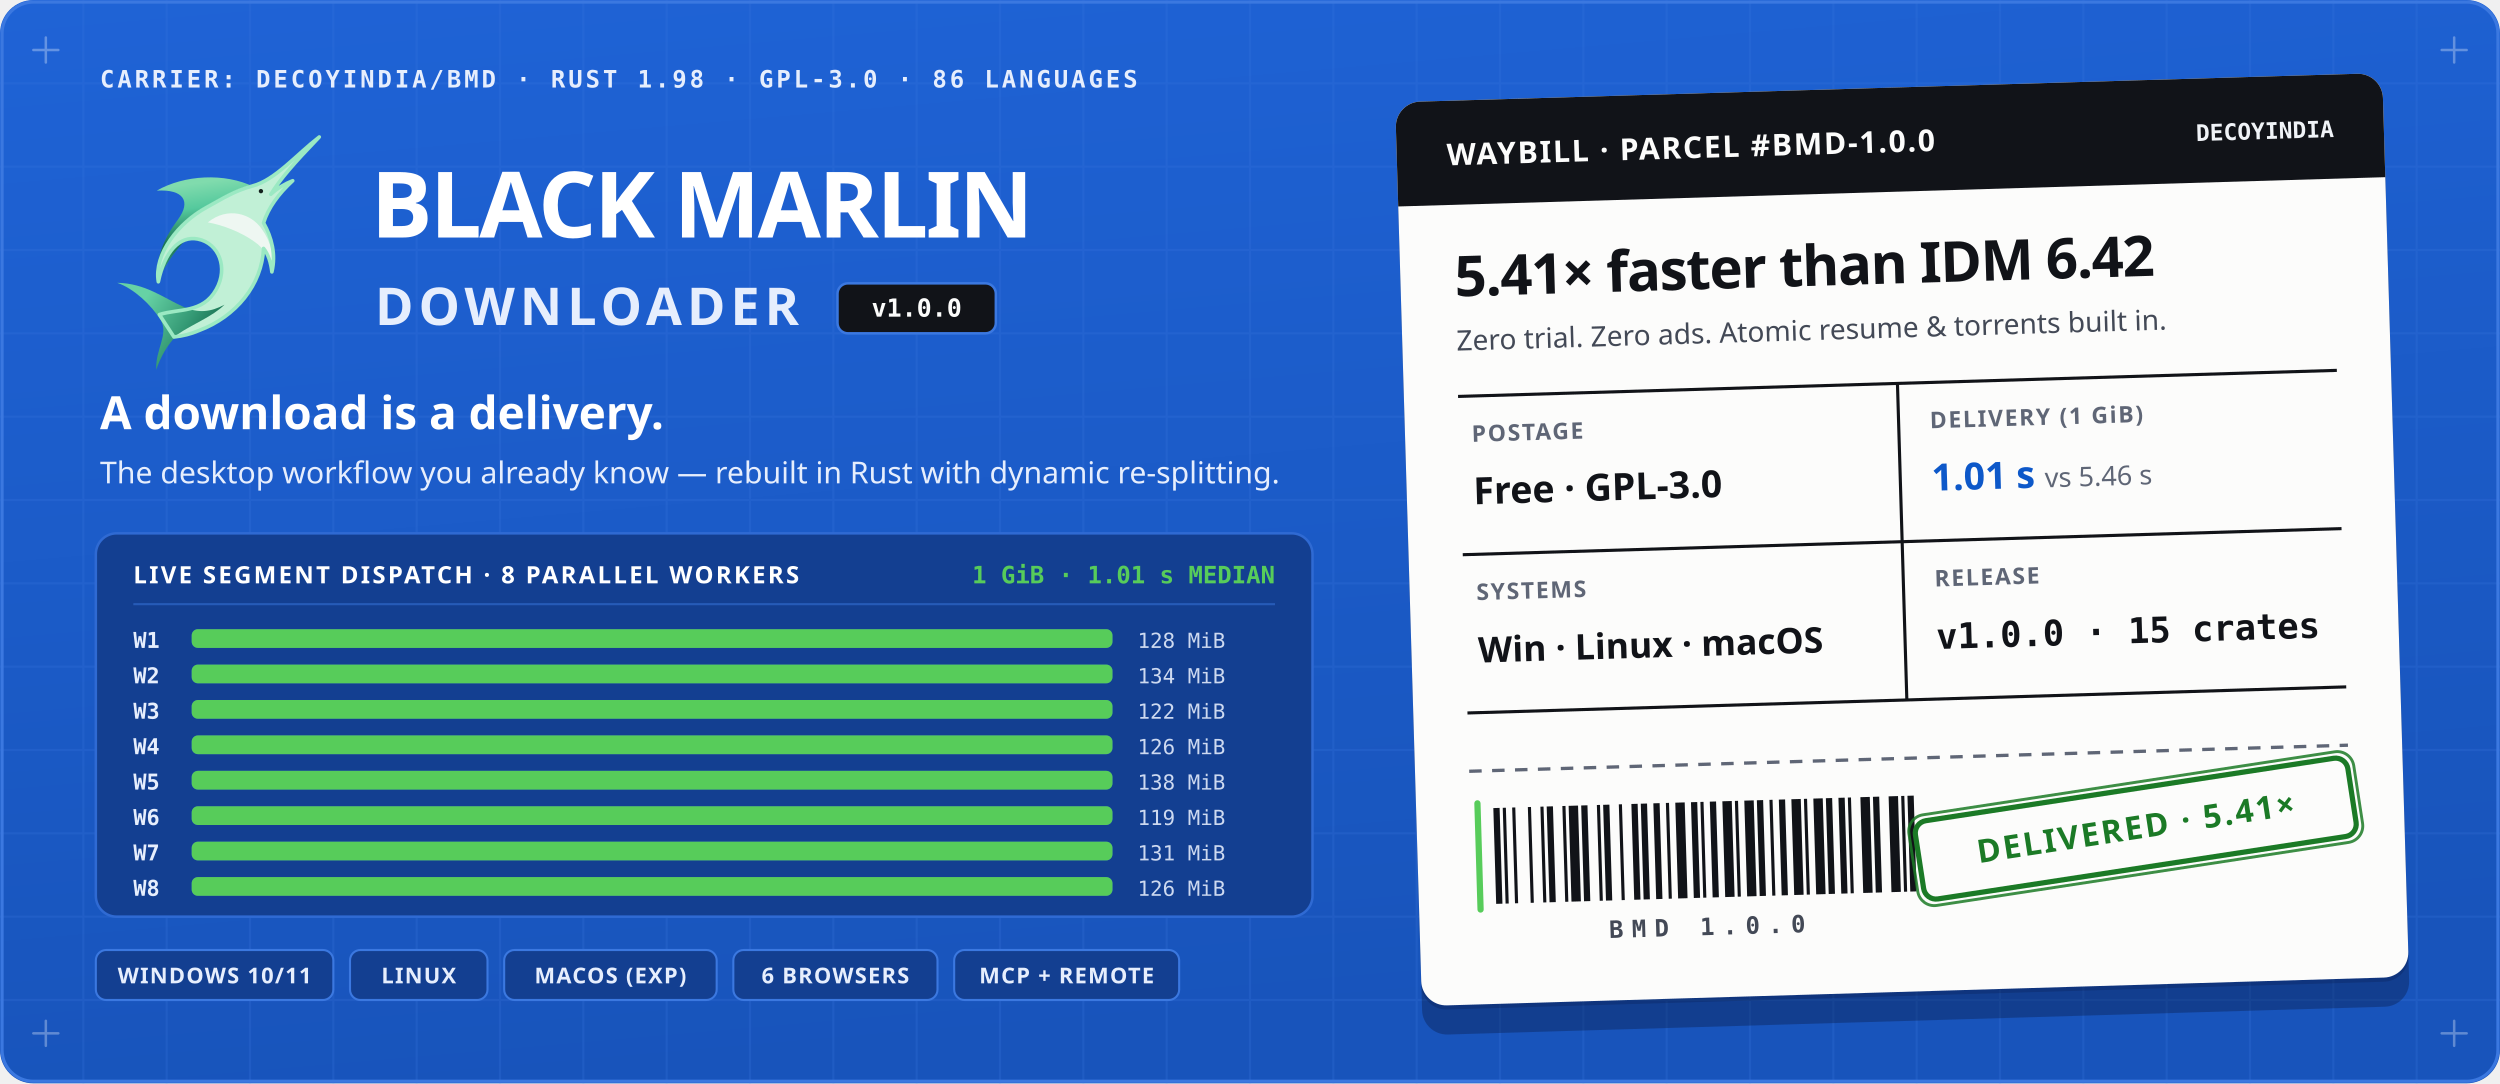
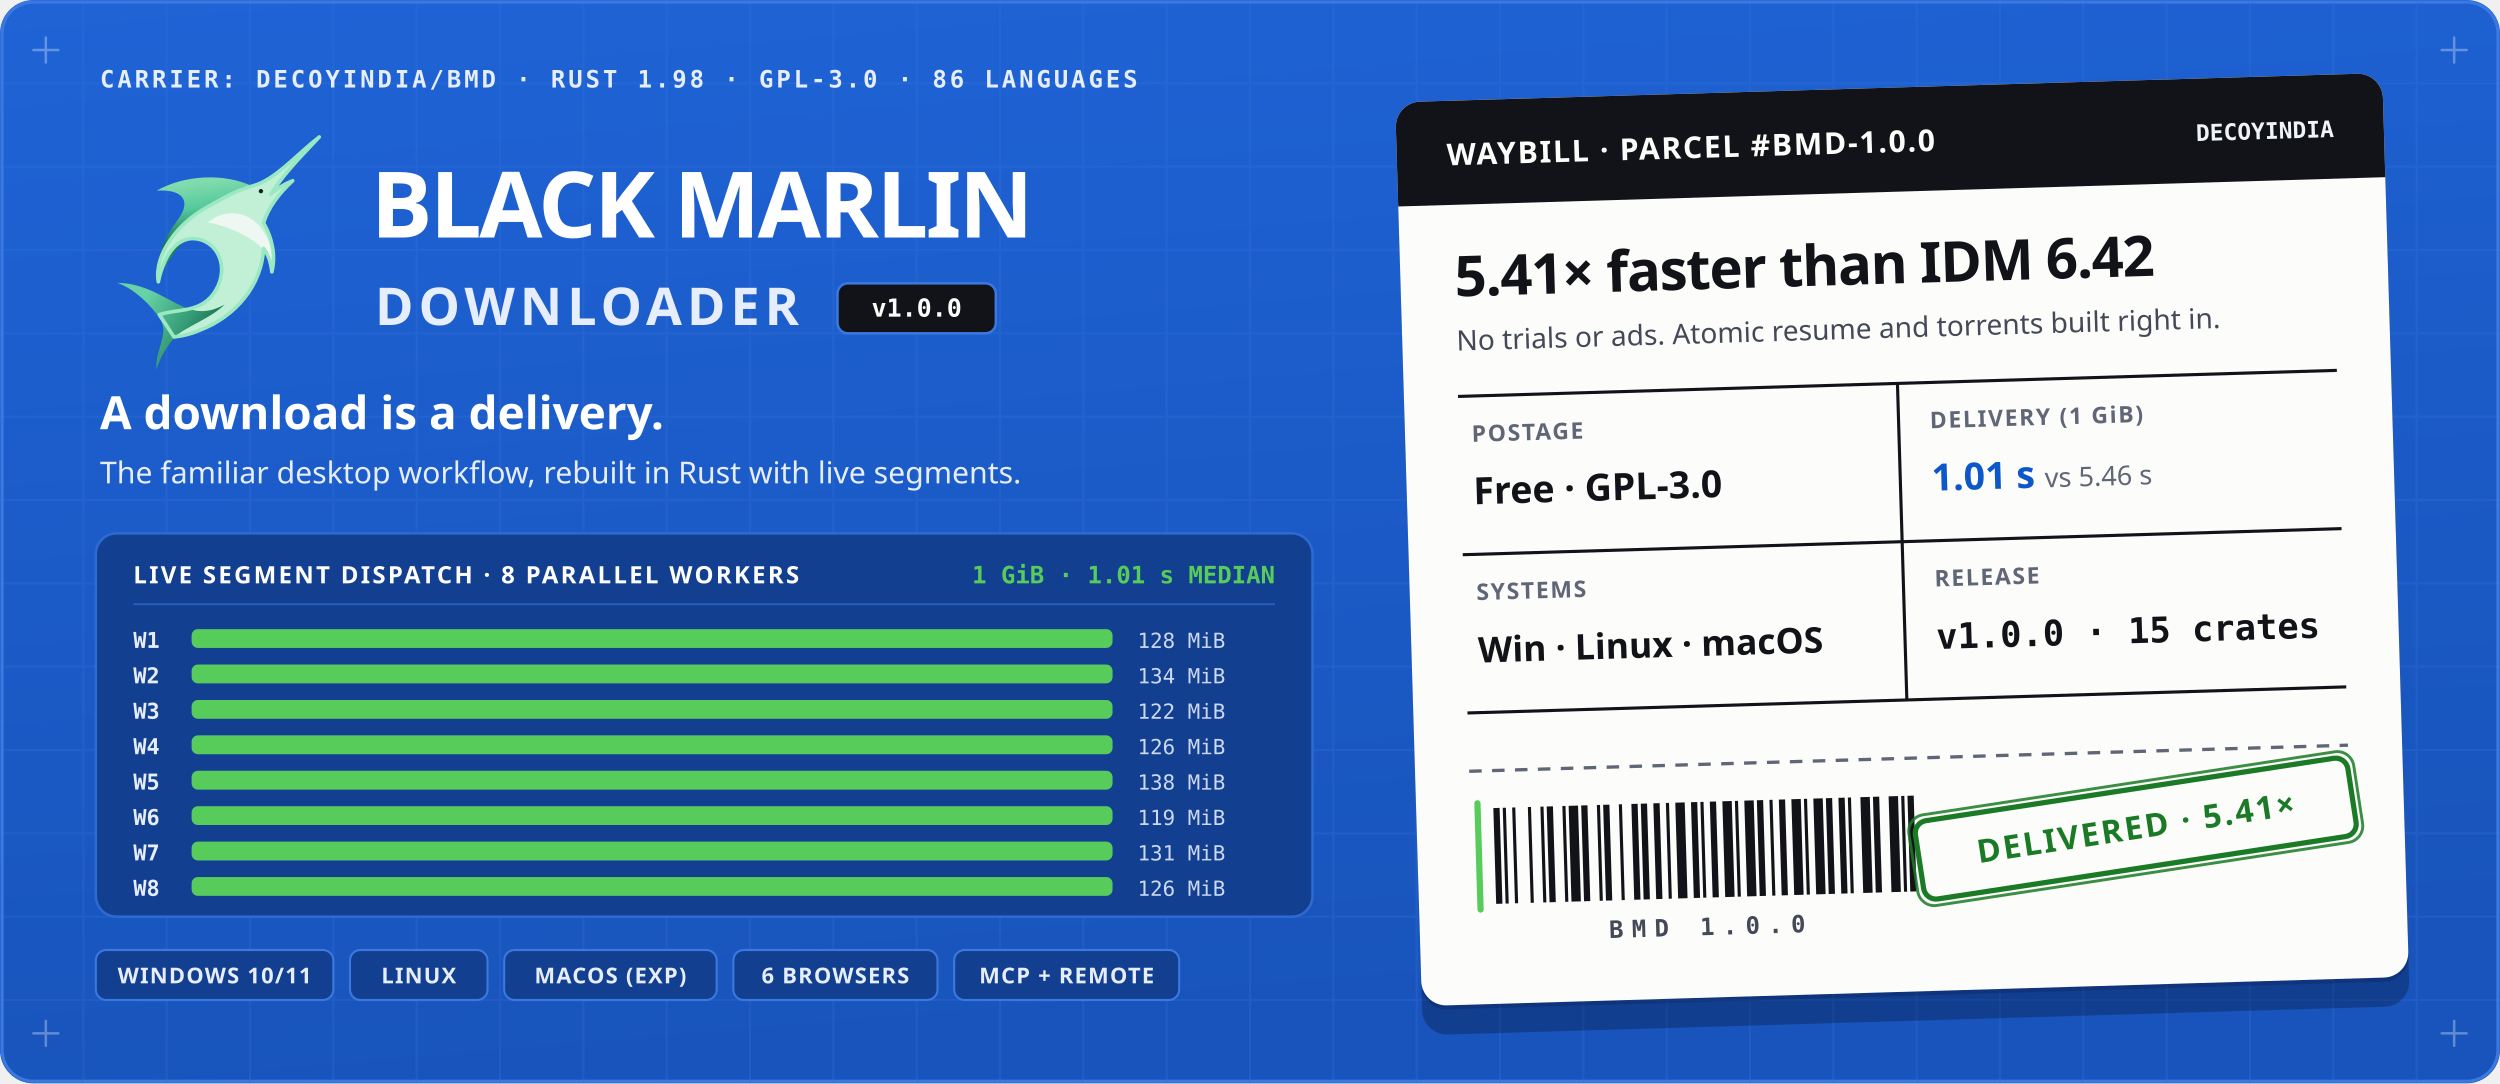
<svg xmlns="http://www.w3.org/2000/svg" viewBox="0 0 1200 520" width="1200" height="520" role="img" aria-labelledby="svg-title svg-desc">
  <defs>
    <linearGradient id="hero-light-bg" x1="0" y1="0" x2="0.2" y2="1">
      <stop offset="0%" stop-color="#1f63d6" />
      <stop offset="100%" stop-color="#1854bb" />
    </linearGradient>
    <linearGradient id="hero-light-dorsal" x1="161" y1="110" x2="185" y2="269" gradientUnits="userSpaceOnUse">
      <stop stop-color="#80dbad" />
      <stop offset=".29" stop-color="#55c99d" />
      <stop offset=".67" stop-color="#187052" />
      <stop offset="1" stop-color="#369d77" />
    </linearGradient>
    <linearGradient id="hero-light-tail" x1="81" y1="358" x2="204" y2="438" gradientUnits="userSpaceOnUse">
      <stop stop-color="#66d2a5" />
      <stop offset=".63" stop-color="#359a75" />
      <stop offset="1" stop-color="#187052" />
    </linearGradient>
    <clipPath id="hero-light-wb-clip">
      <rect x="676" y="42" width="474" height="434" rx="12" />
    </clipPath>
  </defs>
  <style>
    .t-disp { font-family: 'Space Grotesk', 'Segoe UI', system-ui, -apple-system, sans-serif; }
    .t-body { font-family: 'IBM Plex Sans', 'Segoe UI', system-ui, -apple-system, sans-serif; }
    .t-mono { font-family: 'IBM Plex Mono', 'Cascadia Mono', Consolas, ui-monospace, monospace; font-variant-numeric: tabular-nums; }
    .tnum { font-variant-numeric: tabular-nums; }

    .marlin-draw {
      stroke-dasharray: 1850;
      stroke-dashoffset: 0;
      animation: draw-marlin 1.8s ease-out 1;
    }
    .marlin-fill {
      animation: fill-marlin 1.8s ease-out 1;
    }
    .stamp-pop {
      transform-box: fill-box;
      transform-origin: center;
      animation: stamp-land 7.5s cubic-bezier(.2,.9,.3,1) infinite;
    }
    .scan-beam {
      animation: scan-glide 7.5s ease-in-out infinite;
    }
    @keyframes draw-marlin {
      0% { stroke-dashoffset: 1850; opacity: 1; }
      65% { stroke-dashoffset: 0; opacity: 1; }
      100% { stroke-dashoffset: 0; opacity: 0; }
    }
    @keyframes fill-marlin {
      0%, 45% { opacity: 0.12; }
      85%, 100% { opacity: 1; }
    }
    @keyframes stamp-land {
      0%, 48% { opacity: 0; transform: scale(1.28) rotate(-7deg); }
      54%, 92% { opacity: 1; transform: scale(1) rotate(-7deg); }
      98%, 100% { opacity: 0; transform: scale(1) rotate(-7deg); }
    }
    @keyframes scan-glide {
      0%, 44% { transform: translateX(0px); opacity: 0; }
      48% { opacity: 0.85; }
      66% { transform: translateX(200px); opacity: 0.85; }
      70%, 100% { transform: translateX(200px); opacity: 0; }
    }
    @keyframes seg0 { 0%, 8% { transform: scaleX(0.02); } 51%, 92% { transform: scaleX(1); } 100% { transform: scaleX(0.02); } }
    .seg-0 { transform-box: fill-box; transform-origin: left center; animation: seg0 7.5s cubic-bezier(.22,.8,.36,1) infinite; }
@keyframes seg1 { 0%, 13% { transform: scaleX(0.02); } 52%, 92% { transform: scaleX(1); } 100% { transform: scaleX(0.02); } }
    .seg-1 { transform-box: fill-box; transform-origin: left center; animation: seg1 7.5s cubic-bezier(.22,.8,.36,1) infinite; }
@keyframes seg2 { 0%, 10% { transform: scaleX(0.02); } 58%, 92% { transform: scaleX(1); } 100% { transform: scaleX(0.02); } }
    .seg-2 { transform-box: fill-box; transform-origin: left center; animation: seg2 7.5s cubic-bezier(.22,.8,.36,1) infinite; }
@keyframes seg3 { 0%, 15% { transform: scaleX(0.02); } 57%, 92% { transform: scaleX(1); } 100% { transform: scaleX(0.02); } }
    .seg-3 { transform-box: fill-box; transform-origin: left center; animation: seg3 7.5s cubic-bezier(.22,.8,.36,1) infinite; }
@keyframes seg4 { 0%, 12% { transform: scaleX(0.02); } 49%, 92% { transform: scaleX(1); } 100% { transform: scaleX(0.02); } }
    .seg-4 { transform-box: fill-box; transform-origin: left center; animation: seg4 7.5s cubic-bezier(.22,.8,.36,1) infinite; }
@keyframes seg5 { 0%, 16% { transform: scaleX(0.02); } 62%, 92% { transform: scaleX(1); } 100% { transform: scaleX(0.02); } }
    .seg-5 { transform-box: fill-box; transform-origin: left center; animation: seg5 7.5s cubic-bezier(.22,.8,.36,1) infinite; }
@keyframes seg6 { 0%, 14% { transform: scaleX(0.02); } 54%, 92% { transform: scaleX(1); } 100% { transform: scaleX(0.02); } }
    .seg-6 { transform-box: fill-box; transform-origin: left center; animation: seg6 7.5s cubic-bezier(.22,.8,.36,1) infinite; }
@keyframes seg7 { 0%, 18% { transform: scaleX(0.02); } 63%, 92% { transform: scaleX(1); } 100% { transform: scaleX(0.02); } }
    .seg-7 { transform-box: fill-box; transform-origin: left center; animation: seg7 7.5s cubic-bezier(.22,.8,.36,1) infinite; }
    @media (prefers-reduced-motion: reduce) {
      .marlin-draw { animation: none; opacity: 0; }
      .marlin-fill, .stamp-pop, .seg-fill { animation: none !important; opacity: 1 !important; transform: none !important; }
      .stamp-pop { transform: rotate(-7deg) !important; }
      .scan-beam { animation: none; opacity: 0; }
    }
  </style>
  <rect width="1200" height="520" rx="16" fill="url(#hero-light-bg)" />
  <path d="M40 0v520M80 0v520M120 0v520M160 0v520M200 0v520M240 0v520M280 0v520M320 0v520M360 0v520M400 0v520M440 0v520M480 0v520M520 0v520M560 0v520M600 0v520M640 0v520M680 0v520M720 0v520M760 0v520M800 0v520M840 0v520M880 0v520M920 0v520M960 0v520M1000 0v520M1040 0v520M1080 0v520M1120 0v520M1160 0v520M0 40h1200M0 80h1200M0 120h1200M0 160h1200M0 200h1200M0 240h1200M0 280h1200M0 320h1200M0 360h1200M0 400h1200M0 440h1200M0 480h1200" stroke="#3b78e0" stroke-width="1" stroke-opacity="0.22" />
  <path d="M16 24h12M22 18v12M1172 24h12M1178 18v12M16 496h12M22 490v12M1172 496h12M1178 490v12" stroke="#e6eefd" stroke-width="1.2" stroke-opacity="0.35" stroke-linecap="round" />
  <rect x="1" y="1" width="1198" height="518" rx="15" fill="none" stroke="#3b78e0" stroke-width="1.5" />
  <text x="48" y="42" fill="#e6eefd" font-size="11.5" font-weight="600" letter-spacing="1.4" class="t-mono">CARRIER: DECOYINDIA/BMD  ·  RUST 1.98  ·  GPL-3.0  ·  86 LANGUAGES</text>
  <g transform="translate(44 62) scale(0.25)">
    <g class="marlin-fill">
      <path fill="url(#hero-light-dorsal)" d="M125 118C177 88 255 83 312 111C238 158 155 217 128 293C120 252 139 209 166 173C191 139 177 115 125 118Z" />
      <path fill="#c1f0d6" stroke="#187052" stroke-width="5" stroke-opacity=".72" stroke-linejoin="round" paint-order="stroke" d="M437 15C387 67 362 96 344 125C357 113 371 105 386 99C359 124 339 151 330 180C346 208 354 241 346 274C344 256 339 240 330 229C327 298 278 360 205 387C191 393 176 397 158 399L130 356C167 344 213 354 239 308C263 266 244 219 204 211C169 204 140 235 128 293C119 240 167 179 221 150C252 133 273 119 309 109C352 98 394 48 437 15Z" />
      <path fill="#eef7f2" d="M223 179C261 148 306 162 326 191C344 215 351 244 346 274C343 248 332 229 311 215C287 198 252 184 223 179Z" />
      <path fill="url(#hero-light-tail)" d="M49 295C103 296 136 323 176 341C205 354 229 351 255 337C232 360 194 374 165 394C145 414 132 438 124 462C122 423 148 395 133 367C114 337 81 306 49 295Z" />
      <circle cx="325" cy="119" r="4.2" fill="#14211d" />
    </g>
    <path class="marlin-draw" fill="none" stroke="#9be9c3" stroke-width="7" stroke-linecap="round" stroke-linejoin="round" d="M437 15C387 67 362 96 344 125C357 113 371 105 386 99C359 124 339 151 330 180C346 208 354 241 346 274C344 256 339 240 330 229C327 298 278 360 205 387C191 393 176 397 158 399L130 356C167 344 213 354 239 308C263 266 244 219 204 211C169 204 140 235 128 293C119 240 167 179 221 150C252 133 273 119 309 109C352 98 394 48 437 15Z" />
  </g>
  <text x="178" y="114" fill="#ffffff" font-size="44" font-weight="800" letter-spacing="-1.2" class="t-disp">BLACK MARLIN</text>
  <text x="180" y="156" fill="#e6eefd" font-size="25" font-weight="700" letter-spacing="2.4" class="t-disp">DOWNLOADER</text>
  <rect x="402" y="136" width="76" height="24" rx="5" fill="#111318" stroke="#3b78e0" stroke-width="1.2" />
  <text x="440" y="152" text-anchor="middle" fill="#fcfcfb" font-size="12" font-weight="800" class="t-mono">v1.0.0</text>
  <text x="48" y="206" fill="#ffffff" font-size="22" font-weight="700" class="t-disp">A download is a delivery.</text>
-   <text x="48" y="232" fill="#e6eefd" font-size="14.5" class="t-body">The desktop workflow you already know — rebuilt in Rust with dynamic re-splitting.</text>
+   <text x="48" y="232" fill="#e6eefd" font-size="14.5" class="t-body">The familiar desktop workflow, rebuilt in Rust with live segments.</text>
  <rect x="46" y="256" width="584" height="184" rx="10" fill="#133f91" stroke="#2f6ad3" stroke-width="1.2" />
  <text x="64" y="280" fill="#ffffff" font-size="11.5" font-weight="700" letter-spacing="1.1" class="t-disp">LIVE SEGMENT DISPATCH  ·  8 PARALLEL WORKERS</text>
  <text x="612" y="280" text-anchor="end" fill="#57cc5a" font-size="11.5" font-weight="700" class="t-mono">1 GiB  ·  1.01 s MEDIAN</text>
  <line x1="64" y1="290" x2="612" y2="290" stroke="#3b78e0" stroke-opacity="0.5" stroke-width="1" />
  <text x="64" y="311" fill="#e6eefd" font-size="10.5" font-weight="600" class="t-mono">W1</text>
  <rect x="92" y="302" width="442" height="9" rx="3" fill="#3b78e0" fill-opacity="0.45" />
  <rect class="seg-fill seg-0" x="92" y="302" width="442" height="9" rx="3" fill="#57cc5a" />
  <text x="546" y="311" fill="#e6eefd" font-size="10" class="t-mono" opacity="0.88">128 MiB</text>
  <text x="64" y="328" fill="#e6eefd" font-size="10.5" font-weight="600" class="t-mono">W2</text>
  <rect x="92" y="319" width="442" height="9" rx="3" fill="#3b78e0" fill-opacity="0.45" />
  <rect class="seg-fill seg-1" x="92" y="319" width="442" height="9" rx="3" fill="#57cc5a" />
  <text x="546" y="328" fill="#e6eefd" font-size="10" class="t-mono" opacity="0.88">134 MiB</text>
  <text x="64" y="345" fill="#e6eefd" font-size="10.5" font-weight="600" class="t-mono">W3</text>
  <rect x="92" y="336" width="442" height="9" rx="3" fill="#3b78e0" fill-opacity="0.45" />
  <rect class="seg-fill seg-2" x="92" y="336" width="442" height="9" rx="3" fill="#57cc5a" />
  <text x="546" y="345" fill="#e6eefd" font-size="10" class="t-mono" opacity="0.88">122 MiB</text>
  <text x="64" y="362" fill="#e6eefd" font-size="10.5" font-weight="600" class="t-mono">W4</text>
  <rect x="92" y="353" width="442" height="9" rx="3" fill="#3b78e0" fill-opacity="0.45" />
  <rect class="seg-fill seg-3" x="92" y="353" width="442" height="9" rx="3" fill="#57cc5a" />
  <text x="546" y="362" fill="#e6eefd" font-size="10" class="t-mono" opacity="0.88">126 MiB</text>
  <text x="64" y="379" fill="#e6eefd" font-size="10.5" font-weight="600" class="t-mono">W5</text>
  <rect x="92" y="370" width="442" height="9" rx="3" fill="#3b78e0" fill-opacity="0.45" />
  <rect class="seg-fill seg-4" x="92" y="370" width="442" height="9" rx="3" fill="#57cc5a" />
  <text x="546" y="379" fill="#e6eefd" font-size="10" class="t-mono" opacity="0.88">138 MiB</text>
  <text x="64" y="396" fill="#e6eefd" font-size="10.5" font-weight="600" class="t-mono">W6</text>
  <rect x="92" y="387" width="442" height="9" rx="3" fill="#3b78e0" fill-opacity="0.45" />
  <rect class="seg-fill seg-5" x="92" y="387" width="442" height="9" rx="3" fill="#57cc5a" />
  <text x="546" y="396" fill="#e6eefd" font-size="10" class="t-mono" opacity="0.88">119 MiB</text>
  <text x="64" y="413" fill="#e6eefd" font-size="10.5" font-weight="600" class="t-mono">W7</text>
  <rect x="92" y="404" width="442" height="9" rx="3" fill="#3b78e0" fill-opacity="0.45" />
  <rect class="seg-fill seg-6" x="92" y="404" width="442" height="9" rx="3" fill="#57cc5a" />
  <text x="546" y="413" fill="#e6eefd" font-size="10" class="t-mono" opacity="0.88">131 MiB</text>
  <text x="64" y="430" fill="#e6eefd" font-size="10.5" font-weight="600" class="t-mono">W8</text>
  <rect x="92" y="421" width="442" height="9" rx="3" fill="#3b78e0" fill-opacity="0.45" />
  <rect class="seg-fill seg-7" x="92" y="421" width="442" height="9" rx="3" fill="#57cc5a" />
  <text x="546" y="430" fill="#e6eefd" font-size="10" class="t-mono" opacity="0.88">126 MiB</text>
  <rect x="46" y="456" width="114" height="24" rx="5" fill="#133f91" stroke="#3b78e0" stroke-width="1" />
  <text x="103.0" y="472" text-anchor="middle" fill="#e6eefd" font-size="10.5" font-weight="700" letter-spacing="0.6" class="t-disp">WINDOWS 10/11</text>
  <rect x="168" y="456" width="66" height="24" rx="5" fill="#133f91" stroke="#3b78e0" stroke-width="1" />
  <text x="201.0" y="472" text-anchor="middle" fill="#e6eefd" font-size="10.5" font-weight="700" letter-spacing="0.6" class="t-disp">LINUX</text>
  <rect x="242" y="456" width="102" height="24" rx="5" fill="#133f91" stroke="#3b78e0" stroke-width="1" />
  <text x="293.0" y="472" text-anchor="middle" fill="#e6eefd" font-size="10.5" font-weight="700" letter-spacing="0.6" class="t-disp">MACOS (EXP)</text>
  <rect x="352" y="456" width="98" height="24" rx="5" fill="#133f91" stroke="#3b78e0" stroke-width="1" />
  <text x="401.0" y="472" text-anchor="middle" fill="#e6eefd" font-size="10.5" font-weight="700" letter-spacing="0.6" class="t-disp">6 BROWSERS</text>
  <rect x="458" y="456" width="108" height="24" rx="5" fill="#133f91" stroke="#3b78e0" stroke-width="1" />
  <text x="512.0" y="472" text-anchor="middle" fill="#e6eefd" font-size="10.5" font-weight="700" letter-spacing="0.6" class="t-disp">MCP + REMOTE</text>
  <g transform="rotate(-1.7 913.0 259.0)">
    <rect x="676" y="56" width="474" height="434" rx="12" fill="#06163c" fill-opacity="0.34" />
    <rect x="676" y="44" width="474" height="434" rx="12" fill="#06163c" fill-opacity="0.22" />
    <rect x="676" y="42" width="474" height="434" rx="12" fill="#fcfcfb" />
    <g clip-path="url(#hero-light-wb-clip)">
      <rect x="676" y="42" width="474" height="50" fill="#111318" />
      <text x="700" y="73" fill="#fcfcfb" font-size="14.5" font-weight="800" letter-spacing="0.8" class="t-disp">WAYBILL  ·  PARCEL #BMD-1.0.0</text>
      <text x="1126" y="72" text-anchor="end" fill="#f0f3f7" font-size="11" font-weight="600" class="t-mono">DECOYINDIA</text>
    </g>
    <text x="702" y="136" fill="#111318" font-size="27" font-weight="800" letter-spacing="-0.6" class="t-disp">5.41× faster than IDM 6.42</text>
-     <text x="702" y="162" fill="#434956" font-size="13.5" class="t-body">Zero trial. Zero ads. Atomic resume &amp; torrents built in.</text>
+     <text x="702" y="162" fill="#434956" font-size="13.5" class="t-body">No trials or ads. Atomic resume and torrents built right in.</text>
    <line x1="702" y1="184" x2="1124" y2="184" stroke="#111318" stroke-width="1.5" />
    <line x1="913" y1="184" x2="913" y2="336" stroke="#111318" stroke-width="1.5" />
    <line x1="702" y1="260" x2="1124" y2="260" stroke="#111318" stroke-width="1.5" />
    <line x1="702" y1="336" x2="1124" y2="336" stroke="#111318" stroke-width="1.5" />
    <text x="708" y="206" fill="#5f6676" font-size="11" font-weight="700" letter-spacing="0.8" class="t-disp">POSTAGE</text>
    <text x="708" y="236" fill="#111318" font-size="18" font-weight="700" class="t-body tnum">Free · GPL-3.0</text>
    <text x="928" y="206" fill="#5f6676" font-size="11" font-weight="700" letter-spacing="0.8" class="t-disp">DELIVERY (1 GiB)</text>
    <text x="928" y="236" fill="#0d58c9" font-size="18" font-weight="700" class="t-body tnum">1.01 s <tspan fill="#5f6676" font-size="13" font-weight="400">vs 5.46 s</tspan>
    </text>
    <text x="708" y="282" fill="#5f6676" font-size="11" font-weight="700" letter-spacing="0.8" class="t-disp">SYSTEMS</text>
    <text x="708" y="312" fill="#111318" font-size="17" font-weight="600" class="t-body">Win · Linux · macOS</text>
    <text x="928" y="282" fill="#5f6676" font-size="11" font-weight="700" letter-spacing="0.8" class="t-disp">RELEASE</text>
    <text x="928" y="312" fill="#111318" font-size="17" font-weight="600" class="t-mono">v1.0.0 · 15 crates</text>
    <line x1="702" y1="364" x2="1124" y2="364" stroke="#5f6676" stroke-width="1.6" stroke-dasharray="6 5" />
    <path d="M713.06 382.00h3.01v46.00h-3.01zM717.58 382.00h1.51v46.00h-1.51zM722.10 382.00h1.51v46.00h-1.51zM729.64 382.00h1.51v46.00h-1.51zM735.66 382.00h1.51v46.00h-1.51zM738.68 382.00h3.01v46.00h-3.01zM746.21 382.00h1.51v46.00h-1.51zM749.22 382.00h4.52v46.00h-4.52zM755.25 382.00h3.01v46.00h-3.01zM762.78 382.00h1.51v46.00h-1.51zM765.79 382.00h3.01v46.00h-3.01zM773.32 382.00h1.51v46.00h-1.51zM779.35 382.00h3.01v46.00h-3.01zM783.87 382.00h3.01v46.00h-3.01zM789.90 382.00h3.01v46.00h-3.01zM795.92 382.00h1.51v46.00h-1.51zM800.44 382.00h4.52v46.00h-4.52zM807.97 382.00h3.01v46.00h-3.01zM812.49 382.00h1.51v46.00h-1.51zM817.01 382.00h3.01v46.00h-3.01zM823.04 382.00h4.52v46.00h-4.52zM829.06 382.00h1.51v46.00h-1.51zM833.58 382.00h4.52v46.00h-4.52zM839.61 382.00h3.01v46.00h-3.01zM845.64 382.00h1.51v46.00h-1.51zM850.16 382.00h3.01v46.00h-3.01zM856.18 382.00h4.52v46.00h-4.52zM862.21 382.00h1.51v46.00h-1.51zM866.73 382.00h4.52v46.00h-4.52zM872.75 382.00h3.01v46.00h-3.01zM878.78 382.00h3.01v46.00h-3.01zM883.30 382.00h1.51v46.00h-1.51zM889.32 382.00h4.52v46.00h-4.52zM895.35 382.00h3.01v46.00h-3.01zM902.88 382.00h4.52v46.00h-4.52zM908.91 382.00h1.51v46.00h-1.51zM911.92 382.00h3.01v46.00h-3.01z" fill="#111318" />
    <rect class="scan-beam" x="704" y="378" width="3" height="54" rx="1.5" fill="#57cc5a" />
    <text x="814" y="446" text-anchor="middle" fill="#434956" font-size="11.5" font-weight="600" letter-spacing="4" class="t-mono">BMD 1.0.0</text>
    <g class="stamp-pop">
      <g transform="rotate(-7.0 1021.0 401.0)">
        <rect x="916" y="382" width="210" height="38" rx="6" fill="#fcfcfb" fill-opacity="0.94" stroke="#1b7a26" stroke-width="2.5" />
        <rect x="913" y="379" width="216" height="44" rx="8" fill="none" stroke="#1b7a26" stroke-width="1.4" stroke-opacity="0.85" />
        <text x="1021.0" y="406" text-anchor="middle" fill="#1b7a26" font-family="'Space Grotesk', 'Segoe UI', system-ui, -apple-system, sans-serif" font-size="15.5" font-weight="800" letter-spacing="1.1">DELIVERED · 5.41×</text>
      </g>
    </g>
  </g>
</svg>
